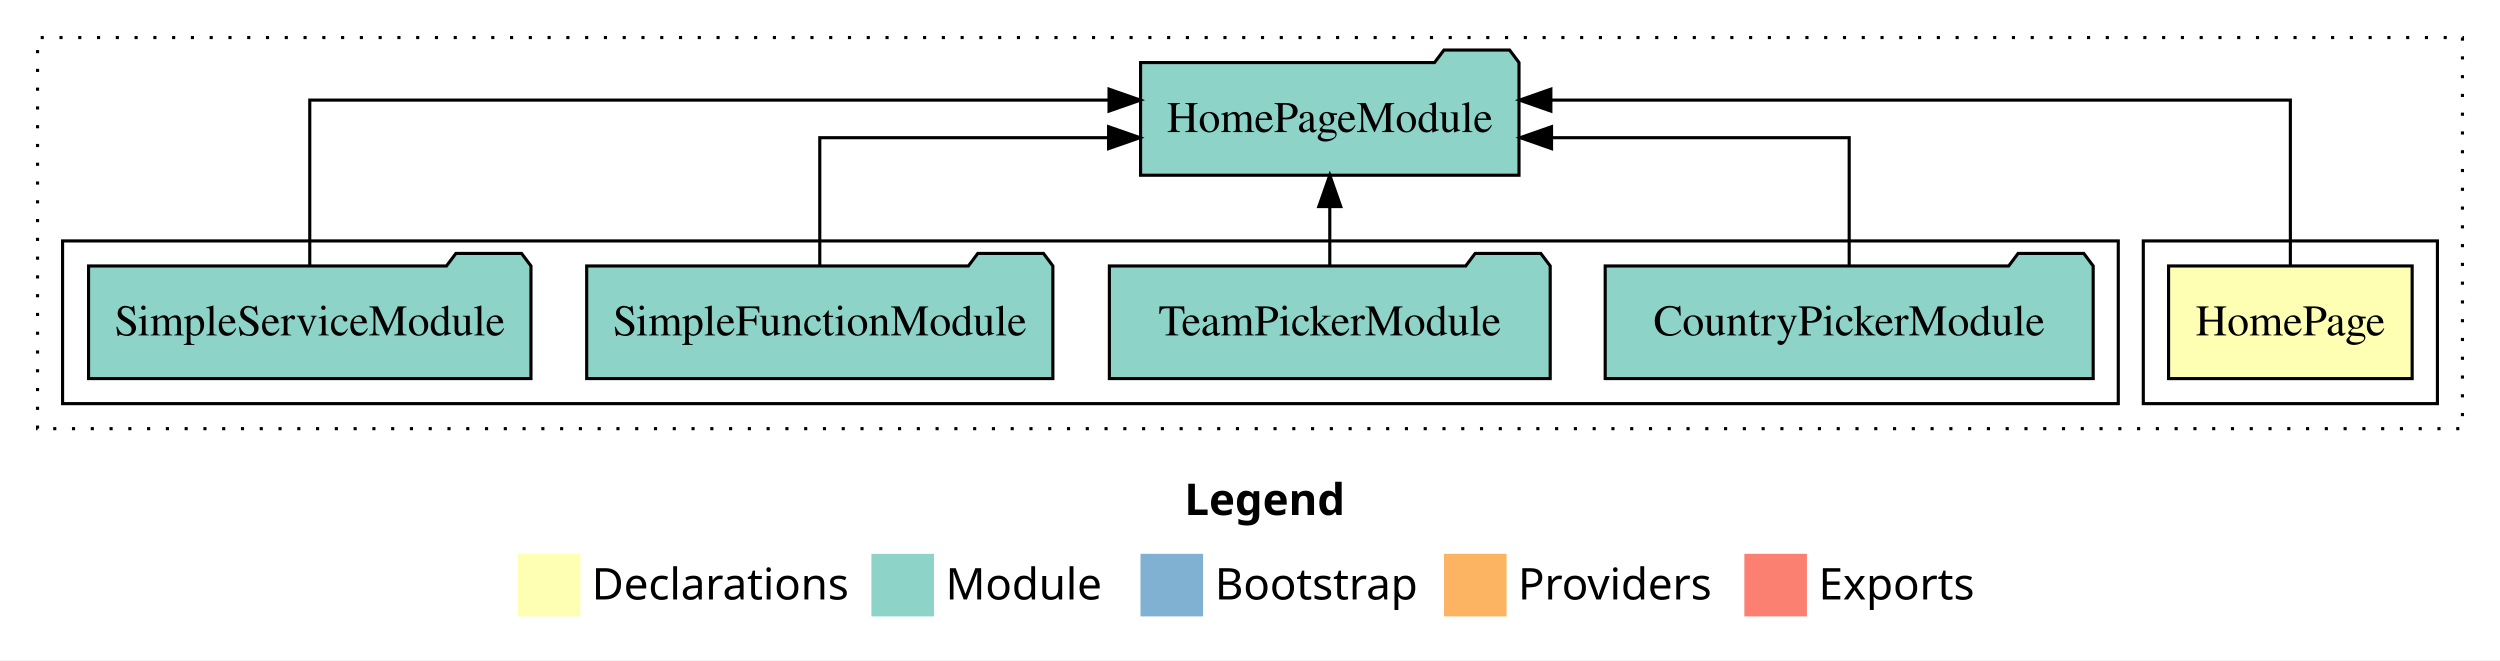
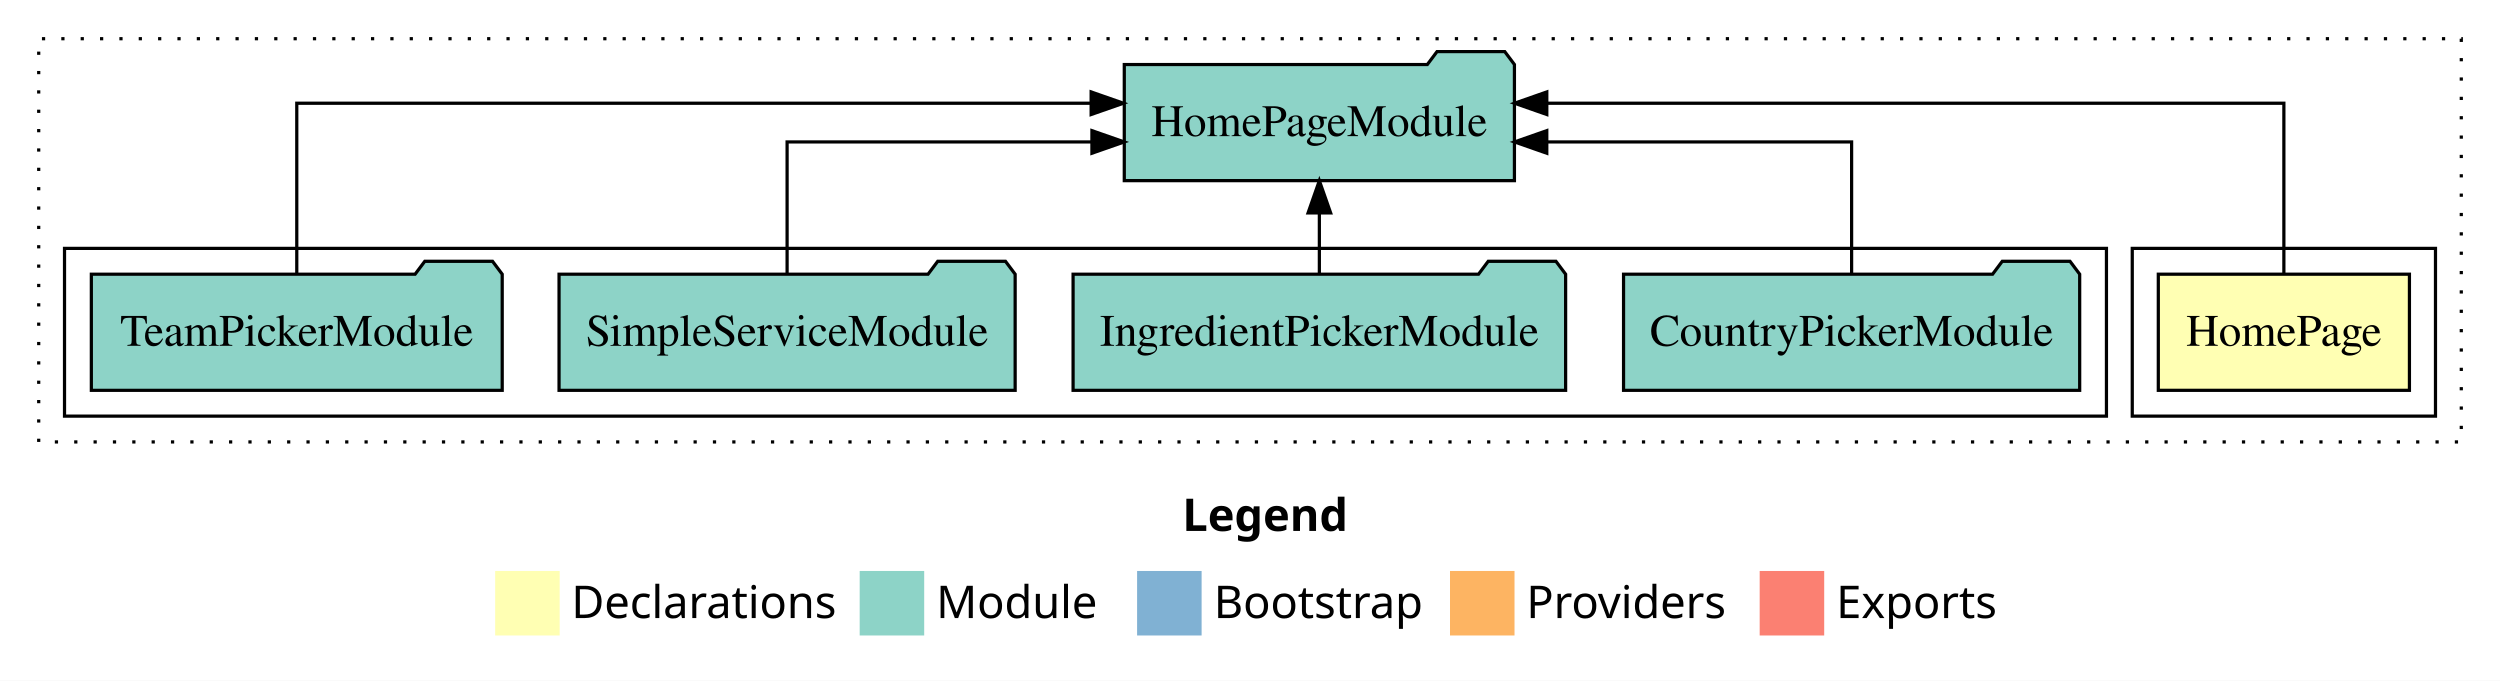
- <svg xmlns="http://www.w3.org/2000/svg" width="799pt" height="211pt" viewBox="0.00 0.00 799.00 211.00">
+ <svg xmlns="http://www.w3.org/2000/svg" width="775pt" height="211pt" viewBox="0.00 0.00 775.00 211.00">
  <g id="graph0" class="graph" transform="scale(1 1) rotate(0) translate(4 207)">
-     <polygon fill="#ffffff" stroke="transparent" points="-4,4 -4,-207 795,-207 795,4 -4,4" />
-     <text text-anchor="start" x="374.509" y="-42.4" font-family="sans-serif" font-weight="bold" font-size="14.00" fill="#000000">Legend</text>
-     <polygon fill="#ffffb3" stroke="transparent" points="161.5,-10 161.5,-30 181.5,-30 181.5,-10 161.5,-10" />
-     <text text-anchor="start" x="185.129" y="-15.4" font-family="sans-serif" font-size="14.00" fill="#000000">  Declarations</text>
-     <polygon fill="#8dd3c7" stroke="transparent" points="274.5,-10 274.5,-30 294.5,-30 294.5,-10 274.5,-10" />
-     <text text-anchor="start" x="298.225" y="-15.4" font-family="sans-serif" font-size="14.00" fill="#000000">  Module</text>
-     <polygon fill="#80b1d3" stroke="transparent" points="360.5,-10 360.5,-30 380.5,-30 380.5,-10 360.5,-10" />
-     <text text-anchor="start" x="384.281" y="-15.4" font-family="sans-serif" font-size="14.00" fill="#000000">  Bootstrap</text>
-     <polygon fill="#fdb462" stroke="transparent" points="457.5,-10 457.5,-30 477.5,-30 477.5,-10 457.5,-10" />
-     <text text-anchor="start" x="481.173" y="-15.4" font-family="sans-serif" font-size="14.00" fill="#000000">  Providers</text>
-     <polygon fill="#fb8072" stroke="transparent" points="553.5,-10 553.5,-30 573.5,-30 573.5,-10 553.5,-10" />
-     <text text-anchor="start" x="577.226" y="-15.4" font-family="sans-serif" font-size="14.00" fill="#000000">  Exports</text>
+     <polygon fill="#ffffff" stroke="transparent" points="-4,4 -4,-207 771,-207 771,4 -4,4" />
+     <text text-anchor="start" x="362.509" y="-42.4" font-family="sans-serif" font-weight="bold" font-size="14.00" fill="#000000">Legend</text>
+     <polygon fill="#ffffb3" stroke="transparent" points="149.5,-10 149.5,-30 169.5,-30 169.5,-10 149.5,-10" />
+     <text text-anchor="start" x="173.129" y="-15.4" font-family="sans-serif" font-size="14.00" fill="#000000">  Declarations</text>
+     <polygon fill="#8dd3c7" stroke="transparent" points="262.5,-10 262.5,-30 282.5,-30 282.5,-10 262.5,-10" />
+     <text text-anchor="start" x="286.225" y="-15.4" font-family="sans-serif" font-size="14.00" fill="#000000">  Module</text>
+     <polygon fill="#80b1d3" stroke="transparent" points="348.5,-10 348.5,-30 368.5,-30 368.5,-10 348.5,-10" />
+     <text text-anchor="start" x="372.281" y="-15.4" font-family="sans-serif" font-size="14.00" fill="#000000">  Bootstrap</text>
+     <polygon fill="#fdb462" stroke="transparent" points="445.5,-10 445.5,-30 465.5,-30 465.5,-10 445.5,-10" />
+     <text text-anchor="start" x="469.173" y="-15.4" font-family="sans-serif" font-size="14.00" fill="#000000">  Providers</text>
+     <polygon fill="#fb8072" stroke="transparent" points="541.5,-10 541.5,-30 561.5,-30 561.5,-10 541.5,-10" />
+     <text text-anchor="start" x="565.226" y="-15.4" font-family="sans-serif" font-size="14.00" fill="#000000">  Exports</text>
    <g id="clust1" class="cluster">
-       <polygon fill="none" stroke="#000000" stroke-dasharray="1,5" points="8,-70 8,-195 783,-195 783,-70 8,-70" />
+       <polygon fill="none" stroke="#000000" stroke-dasharray="1,5" points="8,-70 8,-195 759,-195 759,-70 8,-70" />
    </g>
    <g id="clust2" class="cluster">
-       <polygon fill="none" stroke="#000000" points="681,-78 681,-130 775,-130 775,-78 681,-78" />
+       <polygon fill="none" stroke="#000000" points="657,-78 657,-130 751,-130 751,-78 657,-78" />
    </g>
    <g id="clust4" class="cluster">
-       <polygon fill="none" stroke="#000000" points="16,-78 16,-130 673,-130 673,-78 16,-78" />
+       <polygon fill="none" stroke="#000000" points="16,-78 16,-130 649,-130 649,-78 16,-78" />
    </g>
    <g id="node1" class="node">
-       <polygon fill="#ffffb3" stroke="#000000" points="766.925,-122 689.075,-122 689.075,-86 766.925,-86 766.925,-122" />
-       <text text-anchor="middle" x="728" y="-99.8" font-family="Times,serif" font-size="14.00" fill="#000000">HomePage</text>
+       <polygon fill="#ffffb3" stroke="#000000" points="742.925,-122 665.075,-122 665.075,-86 742.925,-86 742.925,-122" />
+       <text text-anchor="middle" x="704" y="-99.8" font-family="Times,serif" font-size="14.00" fill="#000000">HomePage</text>
    </g>
    <g id="node2" class="node">
-       <polygon fill="#8dd3c7" stroke="#000000" points="481.473,-187 478.473,-191 457.473,-191 454.473,-187 360.527,-187 360.527,-151 481.473,-151 481.473,-187" />
-       <text text-anchor="middle" x="421" y="-164.8" font-family="Times,serif" font-size="14.00" fill="#000000">HomePageModule</text>
+       <polygon fill="#8dd3c7" stroke="#000000" points="465.473,-187 462.473,-191 441.473,-191 438.473,-187 344.527,-187 344.527,-151 465.473,-151 465.473,-187" />
+       <text text-anchor="middle" x="405" y="-164.8" font-family="Times,serif" font-size="14.00" fill="#000000">HomePageModule</text>
    </g>
    <g id="edge1" class="edge">
-       <path fill="none" stroke="#000000" d="M728,-122.284C728,-143.321 728,-175 728,-175 728,-175 491.653,-175 491.653,-175" />
-       <polygon fill="#000000" stroke="#000000" points="491.653,-171.5 481.653,-175 491.653,-178.5 491.653,-171.5" />
+       <path fill="none" stroke="#000000" d="M704,-122.284C704,-143.321 704,-175 704,-175 704,-175 475.507,-175 475.507,-175" />
+       <polygon fill="#000000" stroke="#000000" points="475.507,-171.5 465.507,-175 475.507,-178.5 475.507,-171.5" />
    </g>
    <g id="node3" class="node">
-       <polygon fill="#8dd3c7" stroke="#000000" points="664.98,-122 661.98,-126 640.98,-126 637.98,-122 509.02,-122 509.02,-86 664.98,-86 664.98,-122" />
-       <text text-anchor="middle" x="587" y="-99.8" font-family="Times,serif" font-size="14.00" fill="#000000">CountryPickerModule</text>
+       <polygon fill="#8dd3c7" stroke="#000000" points="640.701,-122 637.701,-126 616.701,-126 613.701,-122 499.299,-122 499.299,-86 640.701,-86 640.701,-122" />
+       <text text-anchor="middle" x="570" y="-99.8" font-family="Times,serif" font-size="14.00" fill="#000000">CountryPickerModule</text>
    </g>
    <g id="edge2" class="edge">
-       <path fill="none" stroke="#000000" d="M587,-122.022C587,-139.373 587,-163 587,-163 587,-163 491.87,-163 491.87,-163" />
-       <polygon fill="#000000" stroke="#000000" points="491.87,-159.5 481.87,-163 491.87,-166.5 491.87,-159.5" />
+       <path fill="none" stroke="#000000" d="M570,-122.022C570,-139.373 570,-163 570,-163 570,-163 475.503,-163 475.503,-163" />
+       <polygon fill="#000000" stroke="#000000" points="475.503,-159.5 465.503,-163 475.503,-166.5 475.503,-159.5" />
    </g>
    <g id="node4" class="node">
-       <polygon fill="#8dd3c7" stroke="#000000" points="491.445,-122 488.445,-126 467.445,-126 464.445,-122 350.555,-122 350.555,-86 491.445,-86 491.445,-122" />
-       <text text-anchor="middle" x="421" y="-99.8" font-family="Times,serif" font-size="14.00" fill="#000000">TeamPickerModule</text>
+       <polygon fill="#8dd3c7" stroke="#000000" points="481.344,-122 478.344,-126 457.344,-126 454.344,-122 328.656,-122 328.656,-86 481.344,-86 481.344,-122" />
+       <text text-anchor="middle" x="405" y="-99.8" font-family="Times,serif" font-size="14.00" fill="#000000">IngredientPickerModule</text>
    </g>
    <g id="edge3" class="edge">
-       <path fill="none" stroke="#000000" d="M421,-122.106C421,-122.106 421,-140.991 421,-140.991" />
-       <polygon fill="#000000" stroke="#000000" points="417.5,-140.991 421,-150.991 424.5,-140.991 417.5,-140.991" />
+       <path fill="none" stroke="#000000" d="M405,-122.106C405,-122.106 405,-140.991 405,-140.991" />
+       <polygon fill="#000000" stroke="#000000" points="401.5,-140.991 405,-150.991 408.5,-140.991 401.5,-140.991" />
    </g>
    <g id="node5" class="node">
-       <polygon fill="#8dd3c7" stroke="#000000" points="332.497,-122 329.497,-126 308.497,-126 305.497,-122 183.503,-122 183.503,-86 332.497,-86 332.497,-122" />
-       <text text-anchor="middle" x="258" y="-99.8" font-family="Times,serif" font-size="14.00" fill="#000000">SimpleFunctionModule</text>
+       <polygon fill="#8dd3c7" stroke="#000000" points="310.697,-122 307.697,-126 286.697,-126 283.697,-122 169.304,-122 169.304,-86 310.697,-86 310.697,-122" />
+       <text text-anchor="middle" x="240" y="-99.8" font-family="Times,serif" font-size="14.00" fill="#000000">SimpleServiceModule</text>
    </g>
    <g id="edge4" class="edge">
-       <path fill="none" stroke="#000000" d="M258,-122.022C258,-139.373 258,-163 258,-163 258,-163 350.305,-163 350.305,-163" />
-       <polygon fill="#000000" stroke="#000000" points="350.305,-166.5 360.305,-163 350.305,-159.5 350.305,-166.5" />
+       <path fill="none" stroke="#000000" d="M240,-122.022C240,-139.373 240,-163 240,-163 240,-163 334.497,-163 334.497,-163" />
+       <polygon fill="#000000" stroke="#000000" points="334.497,-166.5 344.497,-163 334.497,-159.5 334.497,-166.5" />
    </g>
    <g id="node6" class="node">
-       <polygon fill="#8dd3c7" stroke="#000000" points="165.696,-122 162.696,-126 141.696,-126 138.696,-122 24.303,-122 24.303,-86 165.696,-86 165.696,-122" />
-       <text text-anchor="middle" x="95" y="-99.8" font-family="Times,serif" font-size="14.00" fill="#000000">SimpleServiceModule</text>
+       <polygon fill="#8dd3c7" stroke="#000000" points="151.685,-122 148.685,-126 127.685,-126 124.685,-122 24.315,-122 24.315,-86 151.685,-86 151.685,-122" />
+       <text text-anchor="middle" x="88" y="-99.8" font-family="Times,serif" font-size="14.00" fill="#000000">TeamPickerModule</text>
    </g>
    <g id="edge5" class="edge">
-       <path fill="none" stroke="#000000" d="M95,-122.284C95,-143.321 95,-175 95,-175 95,-175 350.446,-175 350.446,-175" />
-       <polygon fill="#000000" stroke="#000000" points="350.446,-178.5 360.446,-175 350.446,-171.5 350.446,-178.5" />
+       <path fill="none" stroke="#000000" d="M88,-122.284C88,-143.321 88,-175 88,-175 88,-175 334.254,-175 334.254,-175" />
+       <polygon fill="#000000" stroke="#000000" points="334.254,-178.5 344.254,-175 334.254,-171.5 334.254,-178.5" />
    </g>
  </g>
</svg>
